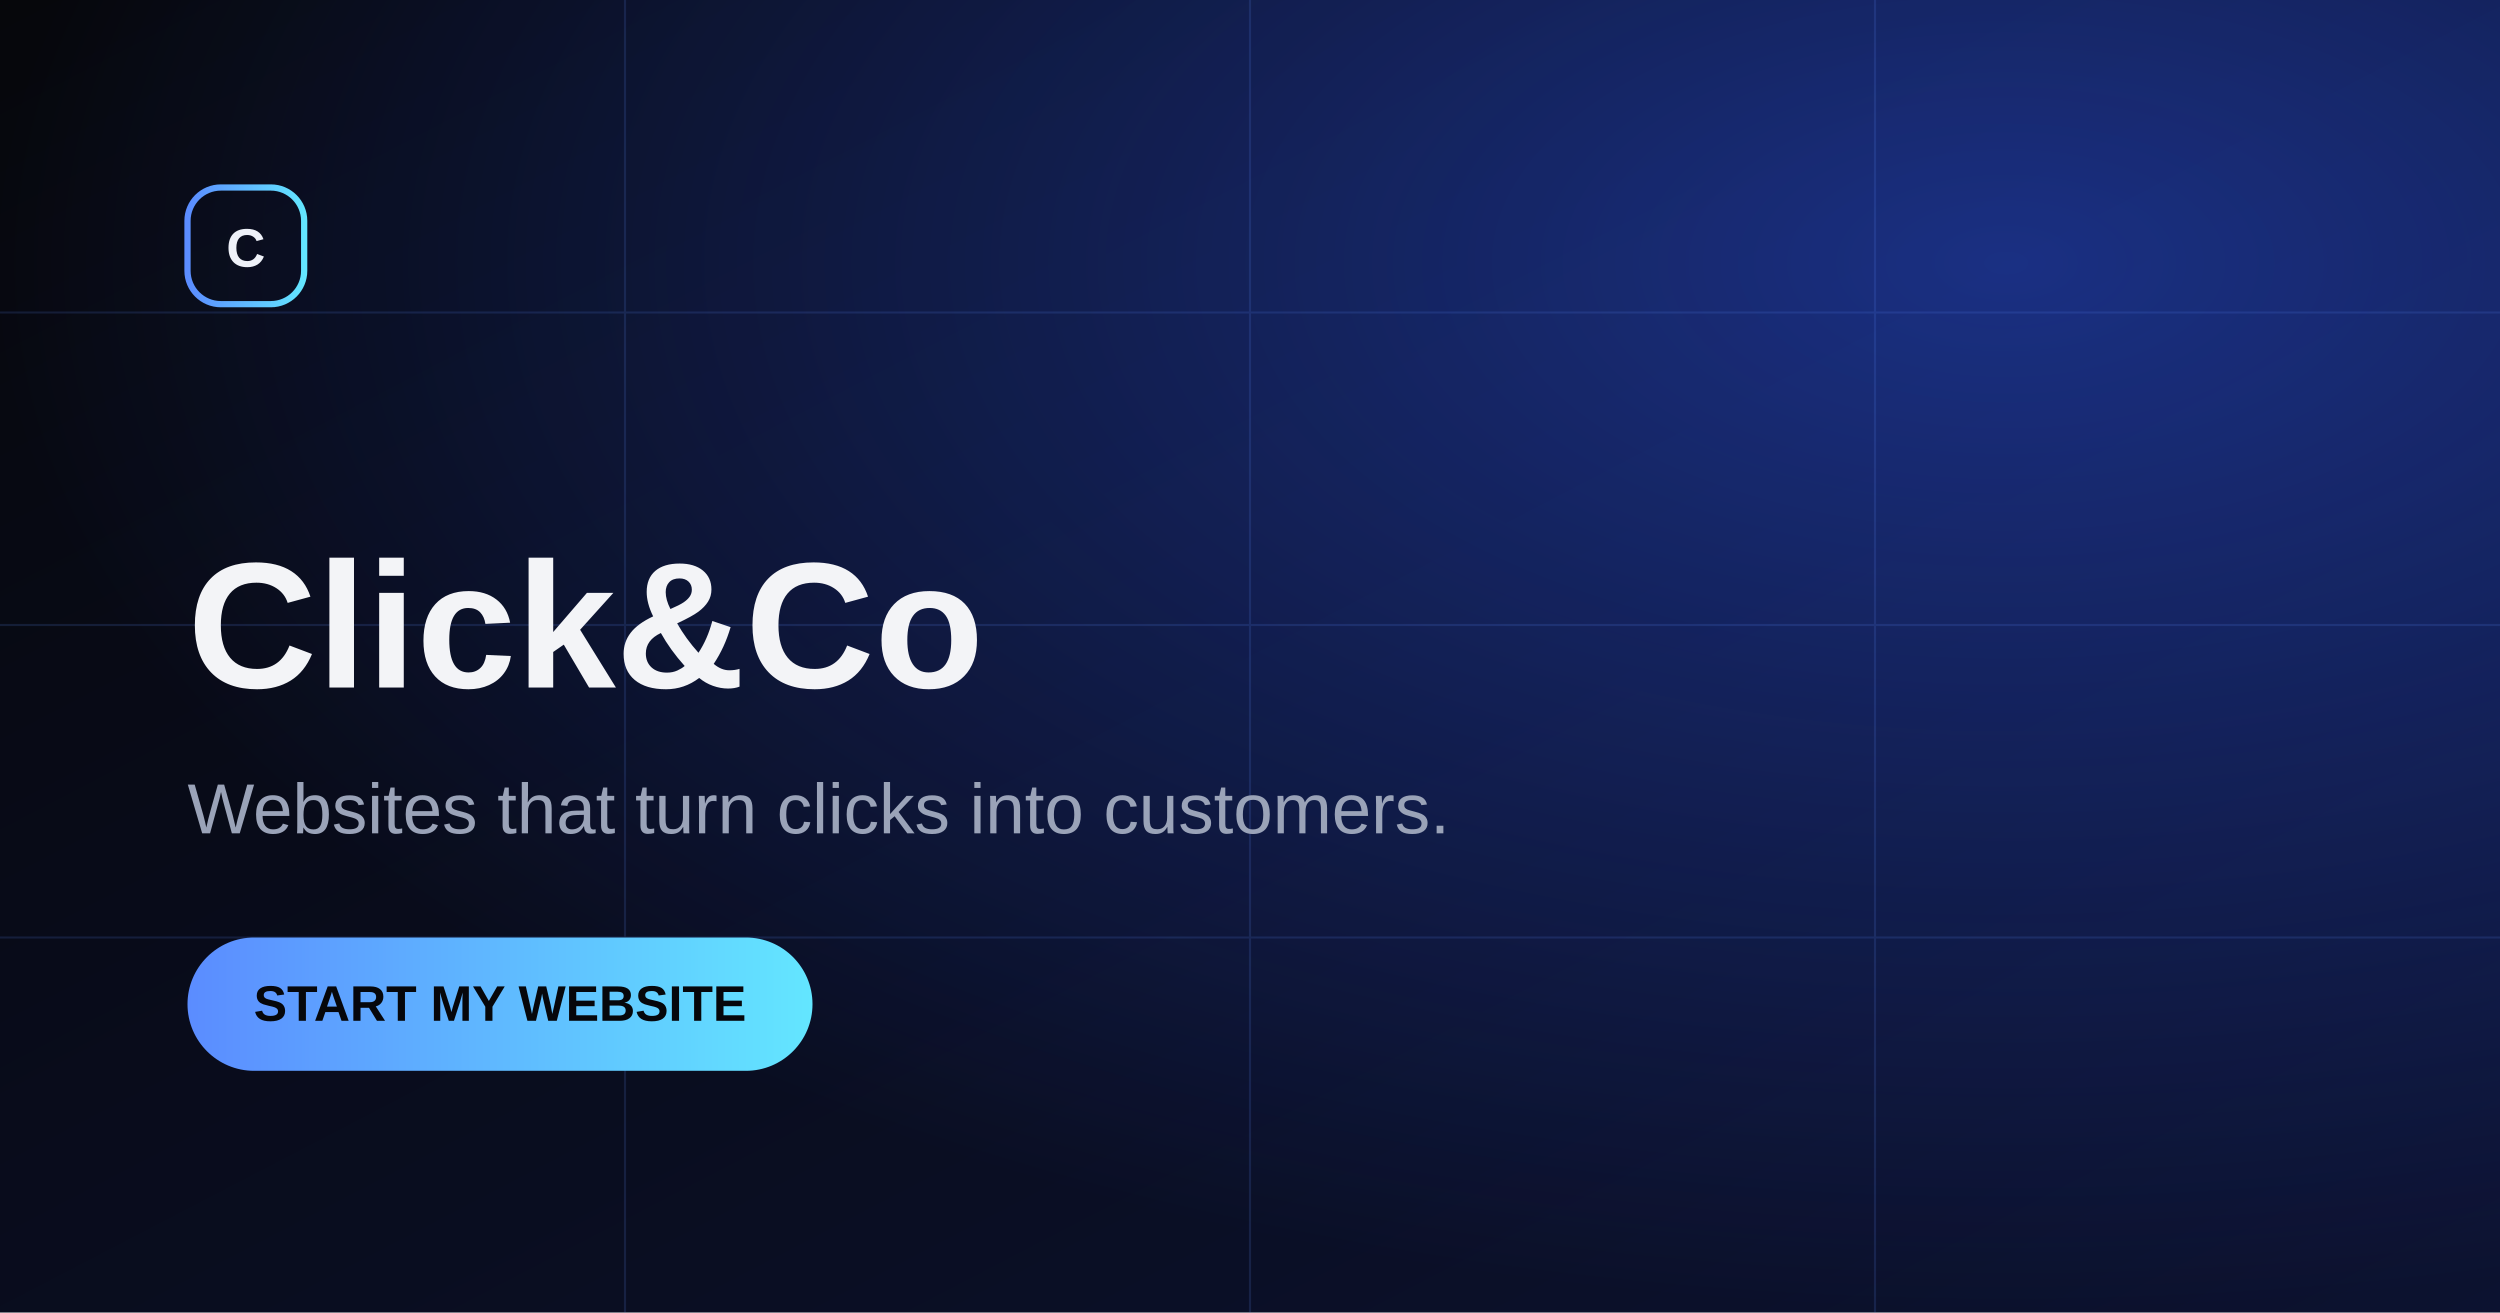
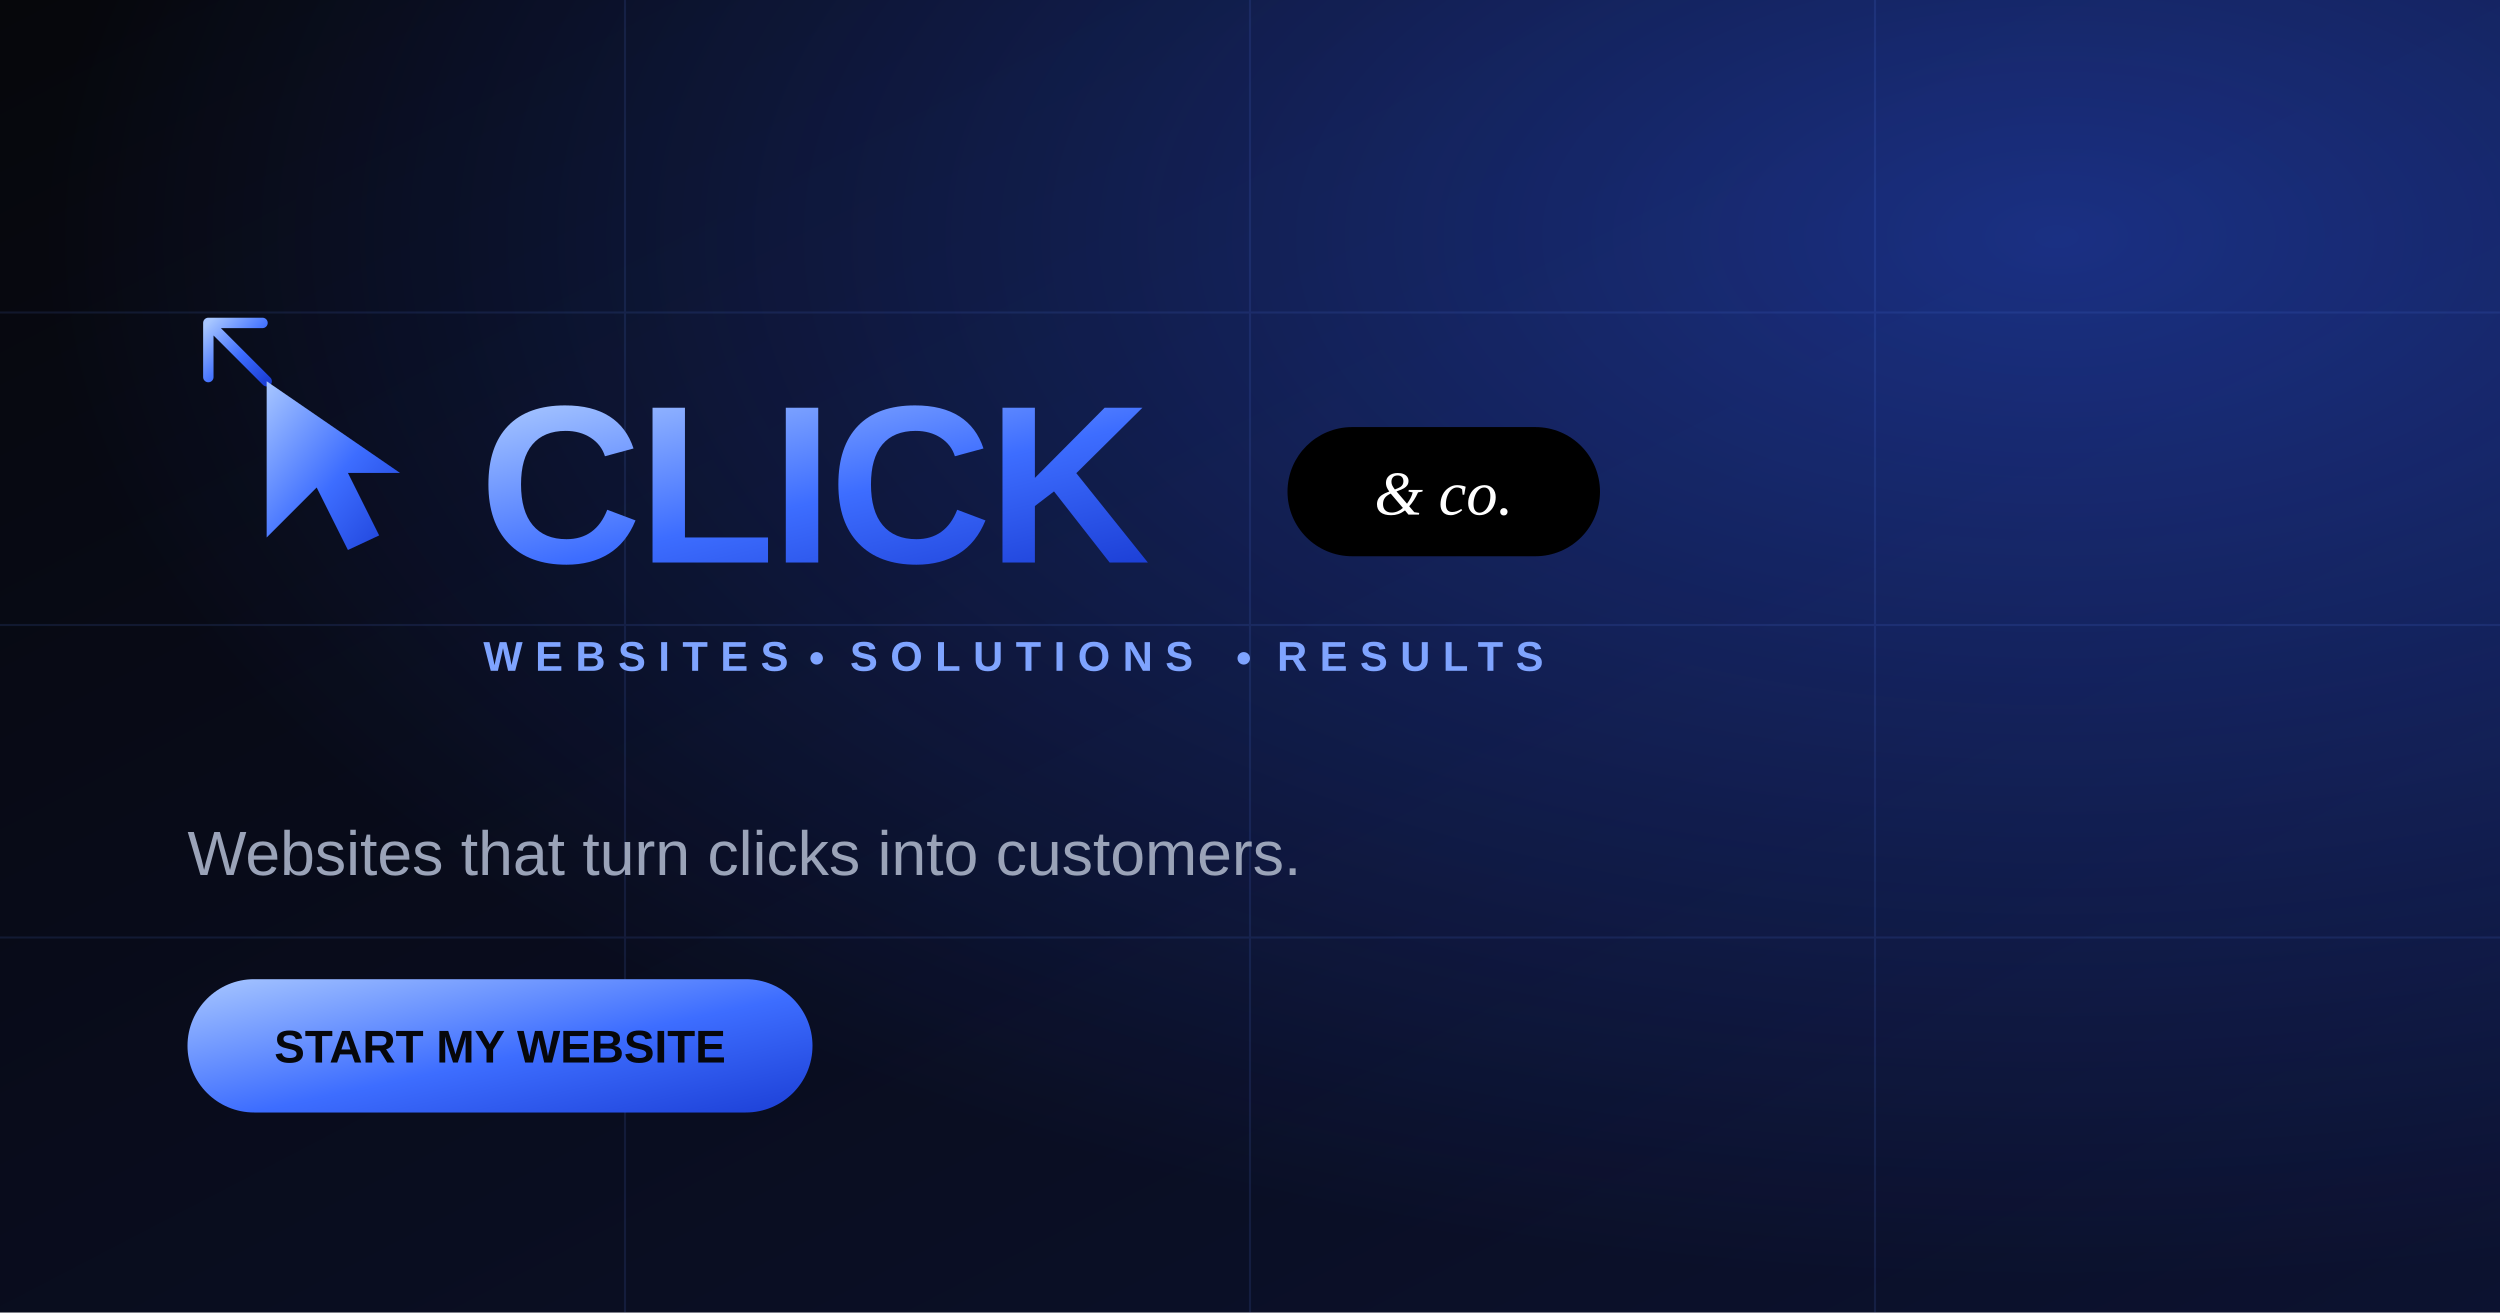
<svg xmlns="http://www.w3.org/2000/svg" width="1200" height="630" viewBox="0 0 1200 630">
  <defs>
    <linearGradient id="bg" x1="0" y1="0" x2="1" y2="1">
      <stop offset="0" stop-color="#06070b" />
      <stop offset="1" stop-color="#0c1230" />
    </linearGradient>
-     <linearGradient id="acc" x1="0" y1="0" x2="1" y2="0">
-       <stop offset="0" stop-color="#5b8cff" />
-       <stop offset="1" stop-color="#63e6ff" />
+     <linearGradient id="acc" x1="0" y1="0" x2="1" y2="1">
+       <stop offset="0" stop-color="#a7c6ff" />
+       <stop offset="0.55" stop-color="#3d6dff" />
+       <stop offset="1" stop-color="#1c3fd6" />
    </linearGradient>
-     <radialGradient id="glow" cx="0.8" cy="0.2" r="0.8">
+     <radialGradient id="glow" cx="0.82" cy="0.18" r="0.8">
      <stop offset="0" stop-color="#2f5bff" stop-opacity="0.45" />
      <stop offset="1" stop-color="#2f5bff" stop-opacity="0" />
    </radialGradient>
  </defs>
  <rect width="1200" height="630" fill="url(#bg)" />
  <rect width="1200" height="630" fill="url(#glow)" />
-   <g opacity="0.15" stroke="#5b8cff" stroke-width="1">
+   <g opacity="0.12" stroke="#5b8cff" stroke-width="1">
    <line x1="0" y1="150" x2="1200" y2="150" />
    <line x1="0" y1="300" x2="1200" y2="300" />
    <line x1="0" y1="450" x2="1200" y2="450" />
    <line x1="300" y1="0" x2="300" y2="630" />
    <line x1="600" y1="0" x2="600" y2="630" />
    <line x1="900" y1="0" x2="900" y2="630" />
  </g>
-   <rect x="90" y="90" width="56" height="56" rx="16" fill="none" stroke="url(#acc)" stroke-width="3" />
-   <text x="118" y="128" font-family="Arial, sans-serif" font-weight="800" font-size="26" fill="#eef1f8" text-anchor="middle">C</text>
-   <text x="90" y="330" font-family="Arial, sans-serif" font-weight="800" font-size="86" fill="#f3f4f7">Click&amp;Co</text>
-   <text x="90" y="400" font-family="Arial, sans-serif" font-weight="500" font-size="34" fill="#9aa3b8">Websites that turn clicks into customers.</text>
-   <rect x="90" y="450" width="300" height="64" rx="32" fill="url(#acc)" />
-   <text x="240" y="490" font-family="Arial, sans-serif" font-weight="700" font-size="24" fill="#06070b" text-anchor="middle">START MY WEBSITE</text>
+   <g stroke="url(#acc)" stroke-width="5" stroke-linecap="round" fill="none">
+     <path d="M100 155v26M100 155h26M100 155l28 28" />
+   </g>
+   <path d="M128 183 L128 258 L152 234 L167 264 L182 257 L167 227 L192 227 Z" fill="url(#acc)" />
+   <text x="230" y="270" font-family="Arial, sans-serif" font-weight="800" font-size="108" letter-spacing="-2" fill="url(#acc)">CLICK</text>
+   <rect x="618" y="205" width="150" height="62" rx="31" fill="#000" />
+   <text x="693" y="247" font-family="Georgia, 'Times New Roman', serif" font-style="italic" font-weight="400" font-size="30" fill="#fff" text-anchor="middle">&amp; co.</text>
+   <text x="232" y="322" font-family="Arial, sans-serif" font-weight="600" font-size="20" letter-spacing="6" fill="#7fa4ff">WEBSITES</text>
+   <circle cx="392" cy="316" r="3" fill="#7fa4ff" />
+   <text x="408" y="322" font-family="Arial, sans-serif" font-weight="600" font-size="20" letter-spacing="6" fill="#7fa4ff">SOLUTIONS</text>
+   <circle cx="597" cy="316" r="3" fill="#7fa4ff" />
+   <text x="613" y="322" font-family="Arial, sans-serif" font-weight="600" font-size="20" letter-spacing="6" fill="#7fa4ff">RESULTS</text>
+   <text x="90" y="420" font-family="Arial, sans-serif" font-weight="500" font-size="30" fill="#9aa3b8">Websites that turn clicks into customers.</text>
+   <rect x="90" y="470" width="300" height="64" rx="32" fill="url(#acc)" />
+   <text x="240" y="510" font-family="Arial, sans-serif" font-weight="700" font-size="22" fill="#06070b" text-anchor="middle">START MY WEBSITE</text>
</svg>
